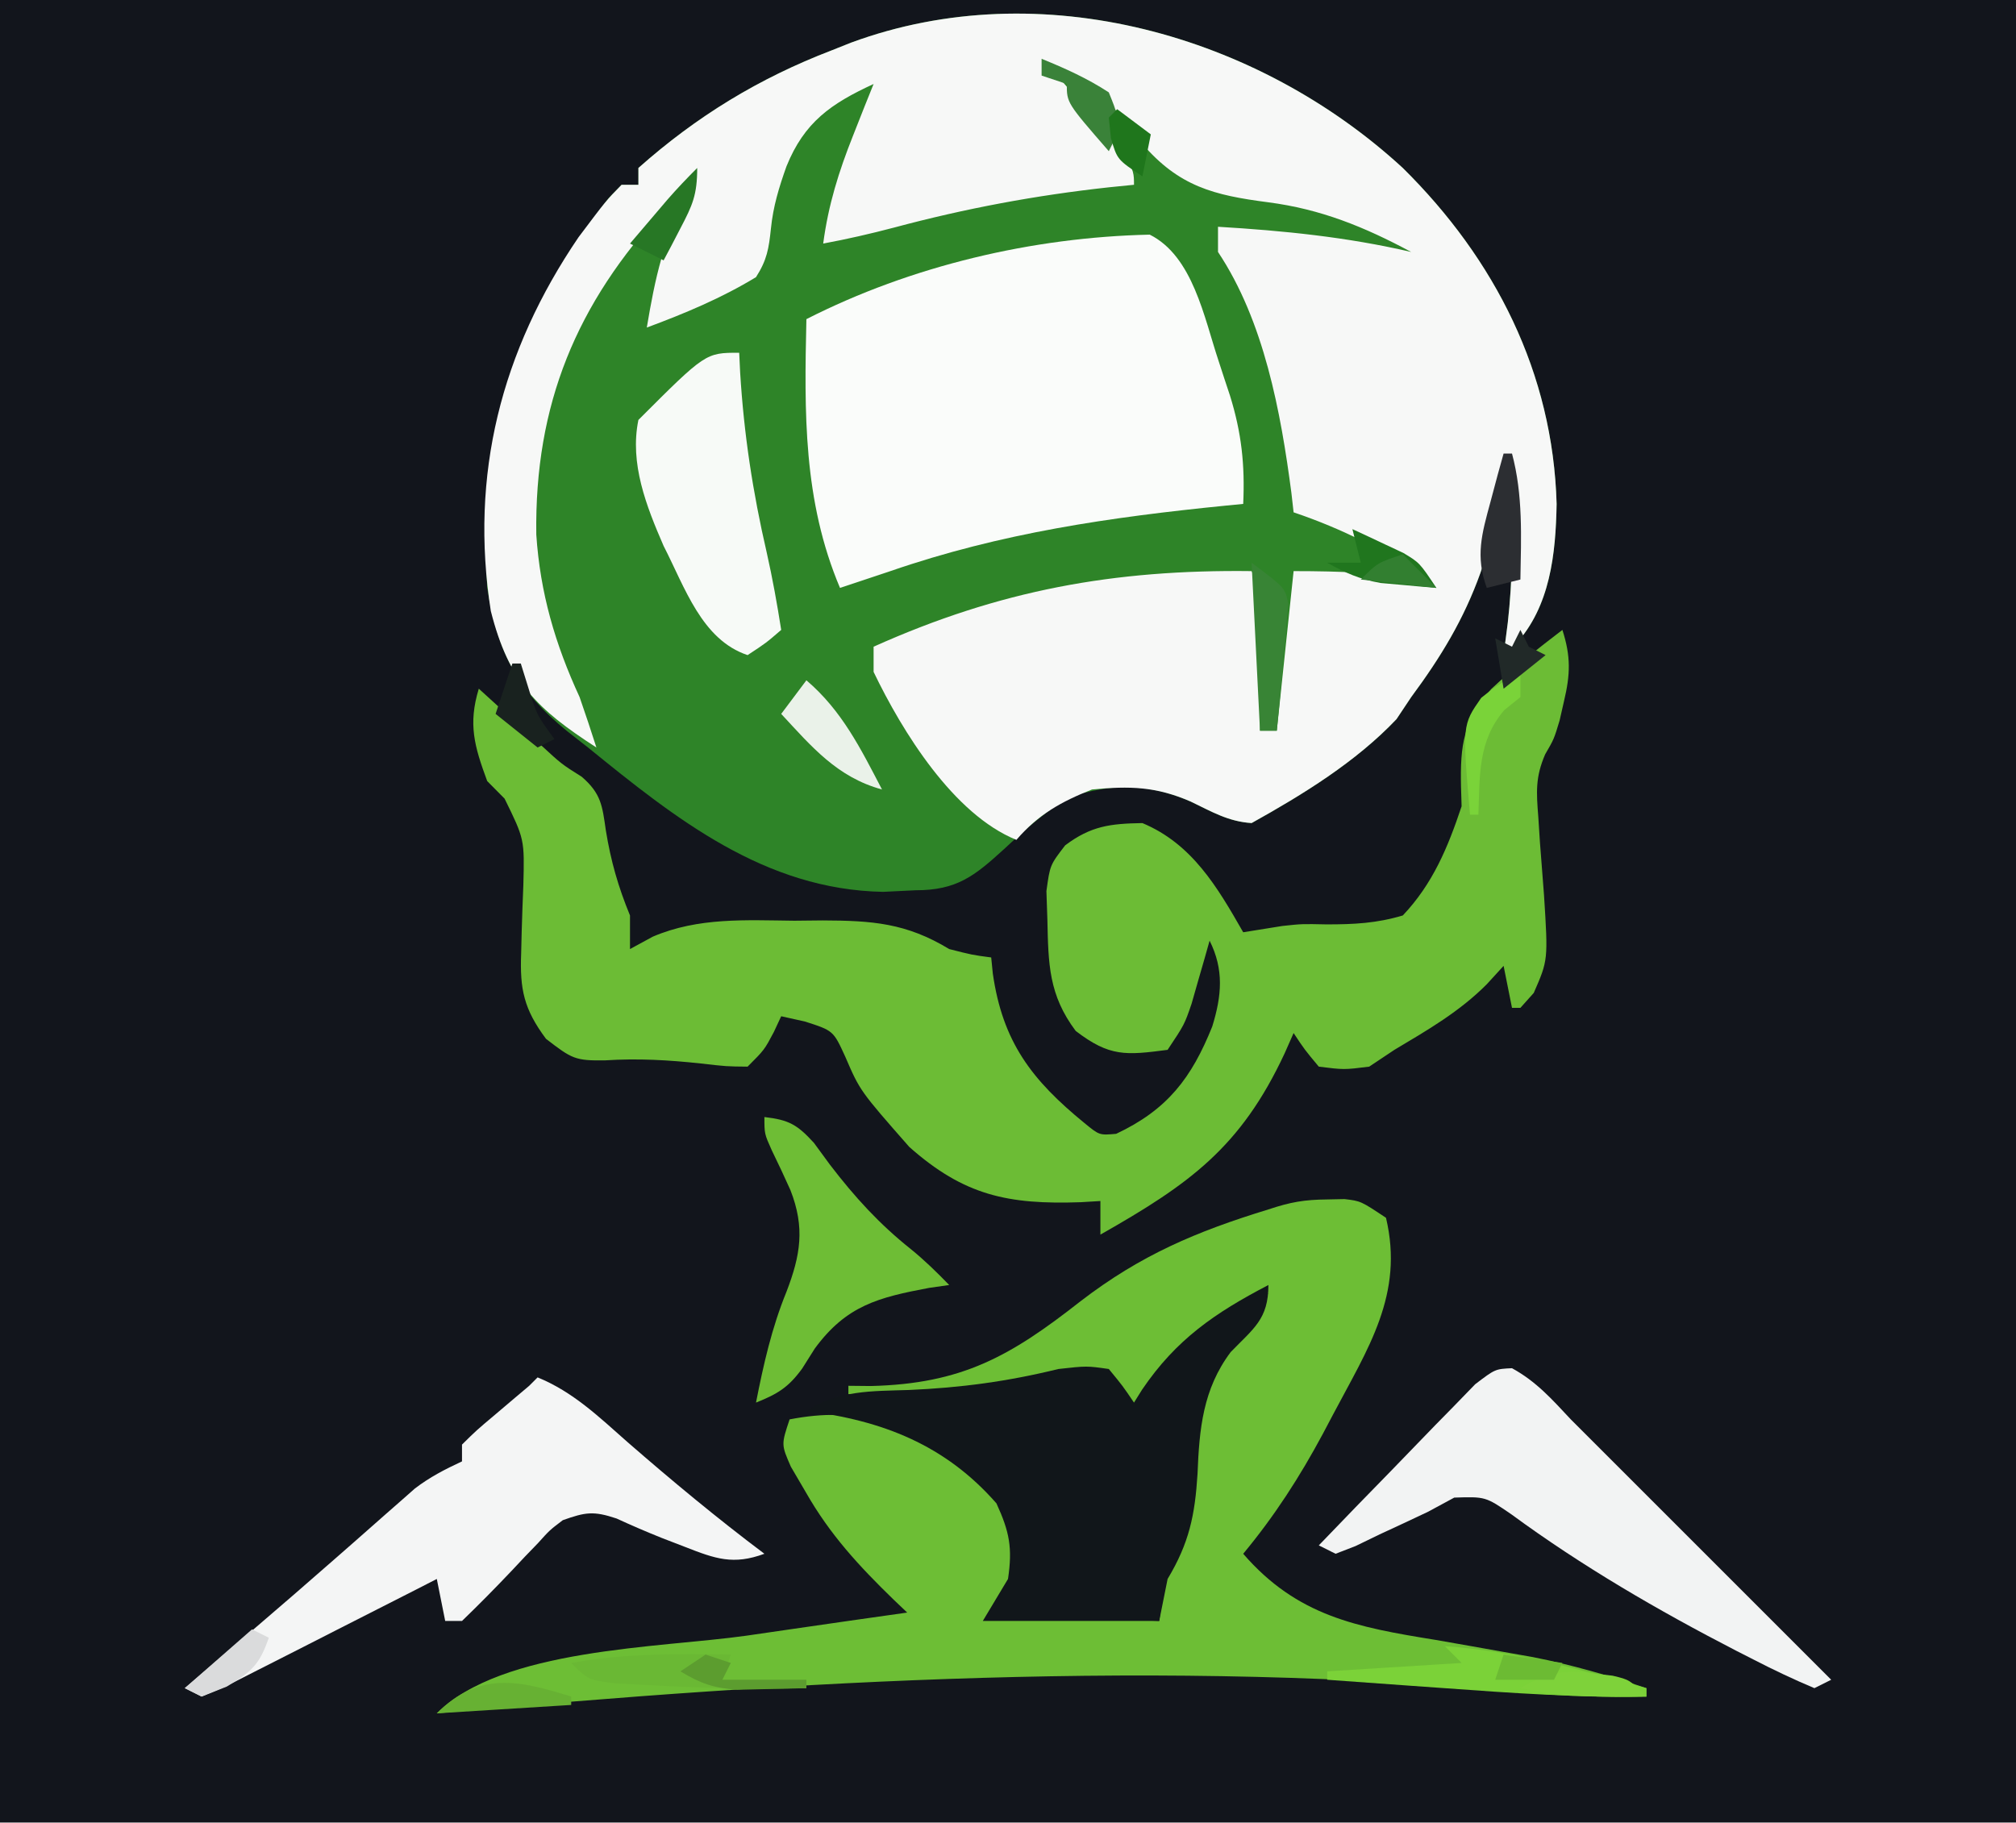
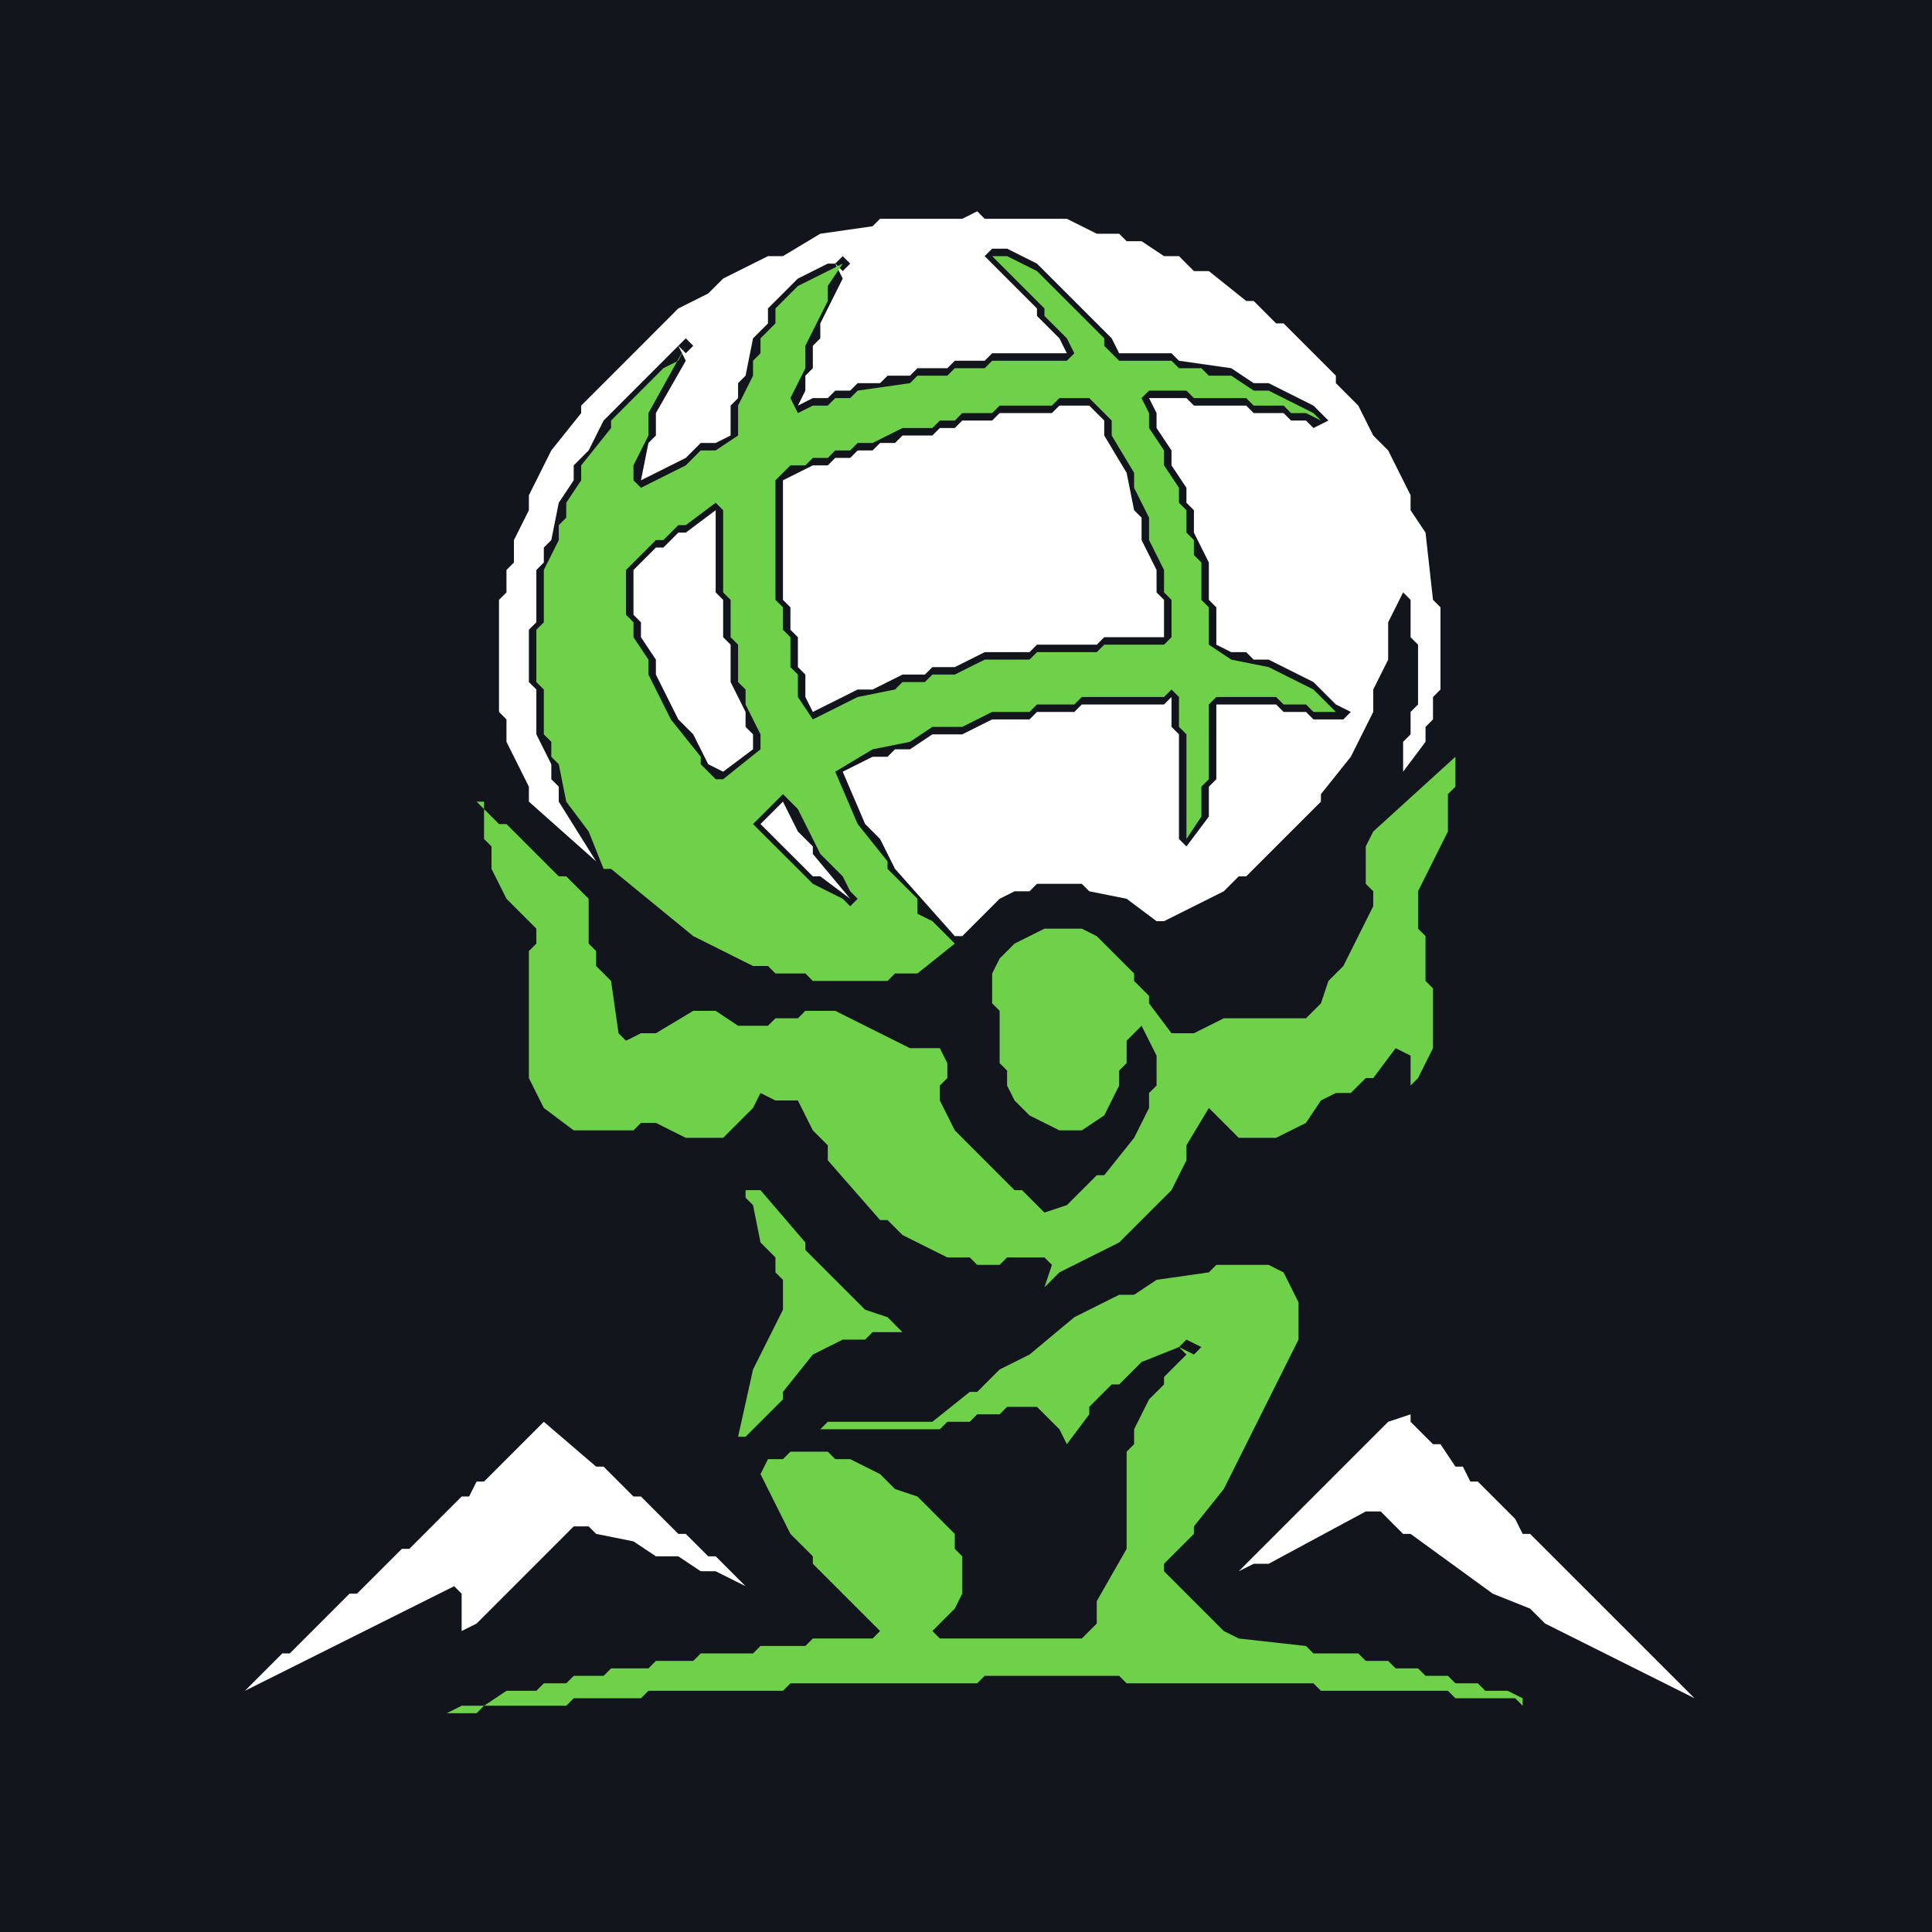
- <svg xmlns="http://www.w3.org/2000/svg" version="1.1" width="240" height="217">
-   <path d="M0 0 C79.2 0 158.4 0 240 0 C240 71.61 240 143.22 240 217 C160.8 217 81.6 217 0 217 C0 145.39 0 73.78 0 0 Z " fill="#12151C" transform="translate(0,0)" />
-   <path d="M0 0 C10.991 10.856 17.877 24.427 18.312 40 C18.206 45.934 17.562 52.214 13.395 56.746 C12.934 57.16 12.474 57.574 12 58 C12.165 56.721 12.33 55.443 12.5 54.125 C13.07 49.072 13.095 44.079 13 39 C11.411 41.99 10.307 44.974 9.25 48.188 C7.253 53.769 4.51 58.255 1 63 C0.422 63.866 -0.155 64.733 -0.75 65.625 C-5.569 70.711 -11.897 74.602 -18 78 C-20.788 77.814 -22.71 76.658 -25.25 75.438 C-30.259 73.26 -34.702 73.218 -39.938 75 C-42.785 76.86 -45.019 78.814 -47.5 81.125 C-51.003 84.318 -53.1 86 -58 86 C-59.279 86.062 -60.557 86.124 -61.875 86.188 C-75.965 85.921 -86.539 77.5 -97 69 C-97.825 68.354 -98.65 67.708 -99.5 67.043 C-105.465 62.185 -107.759 57.641 -109 50 C-110.01 32.094 -105.772 17.846 -94.516 3.547 C-94.015 3.036 -93.515 2.526 -93 2 C-92.34 2 -91.68 2 -91 2 C-91 1.34 -91 0.68 -91 0 C-84.07 -6.156 -76.65 -10.681 -68 -14 C-67.229 -14.307 -66.458 -14.614 -65.664 -14.93 C-43.095 -23.244 -17.221 -15.856 0 0 Z " fill="#2E8428" transform="translate(167,20)" />
-   <path d="M0 0 C10.991 10.856 17.877 24.427 18.312 40 C18.206 45.934 17.562 52.214 13.395 56.746 C12.934 57.16 12.474 57.574 12 58 C12.165 56.721 12.33 55.443 12.5 54.125 C13.07 49.072 13.095 44.079 13 39 C11.411 41.99 10.307 44.974 9.25 48.188 C7.253 53.769 4.51 58.255 1 63 C0.422 63.866 -0.155 64.733 -0.75 65.625 C-5.569 70.711 -11.897 74.602 -18 78 C-20.788 77.814 -22.71 76.658 -25.25 75.438 C-29.386 73.64 -32.501 73.572 -37 74 C-40.673 75.455 -43.42 76.99 -46 80 C-53.482 76.967 -59.573 67.133 -63 60 C-63 59.01 -63 58.02 -63 57 C-47.988 50.266 -34.4 47.795 -18 48 C-16.345 51.31 -16.899 54.991 -16.938 58.625 C-16.942 59.427 -16.947 60.229 -16.951 61.055 C-16.963 63.036 -16.981 65.018 -17 67 C-16.34 67 -15.68 67 -15 67 C-14.34 60.73 -13.68 54.46 -13 48 C-7.278 48 -2.537 48.209 3 49 C-2.167 45.523 -7.098 43.002 -13 41 C-13.13 39.853 -13.13 39.853 -13.262 38.684 C-14.526 29.042 -16.522 18.216 -22 10 C-22 9.01 -22 8.02 -22 7 C-14.181 7.466 -6.636 8.225 1 10 C-4.593 7.002 -9.756 4.899 -16.041 4.083 C-22.477 3.246 -26.654 2.217 -31.062 -2.938 C-31.733 -3.821 -32.403 -4.704 -33.094 -5.613 C-35.688 -8.862 -38.275 -10.257 -42 -12 C-41.613 -11.553 -41.227 -11.105 -40.828 -10.645 C-32 -0.396 -32 -0.396 -32 2 C-32.969 2.098 -33.939 2.196 -34.938 2.297 C-43.699 3.251 -52.062 4.818 -60.574 7.098 C-63.376 7.836 -66.152 8.472 -69 9 C-68.391 4.396 -67.153 0.435 -65.438 -3.875 C-64.982 -5.027 -64.527 -6.18 -64.059 -7.367 C-63.535 -8.67 -63.535 -8.67 -63 -10 C-68.068 -7.663 -71.243 -5.47 -73.375 -0.188 C-74.266 2.322 -74.956 4.564 -75.223 7.215 C-75.476 9.611 -75.691 10.951 -77 13 C-81.144 15.516 -85.463 17.313 -90 19 C-89.025 13.198 -87.987 8.16 -85 3 C-86.32 2.884 -86.32 2.884 -87.891 4.836 C-98.388 16.133 -103.37 28.173 -103.156 43.641 C-102.695 50.61 -100.908 56.698 -98 63 C-97.312 64.993 -96.637 66.99 -96 69 C-103.061 64.449 -106.431 61.189 -108.57 52.75 C-111.103 36.54 -107.339 21.794 -98.125 8.242 C-94.847 3.885 -94.847 3.885 -93 2 C-92.34 2 -91.68 2 -91 2 C-91 1.34 -91 0.68 -91 0 C-84.07 -6.156 -76.65 -10.681 -68 -14 C-67.229 -14.307 -66.458 -14.614 -65.664 -14.93 C-43.095 -23.244 -17.221 -15.856 0 0 Z " fill="#F7F8F7" transform="translate(167,20)" />
-   <path d="M0 0 C1.014 3.165 0.954 5.279 0.188 8.5 C0.016 9.253 -0.155 10.006 -0.332 10.781 C-1 13 -1 13 -2.05 14.811 C-3.226 17.52 -3.101 19.311 -2.871 22.246 C-2.806 23.248 -2.741 24.251 -2.674 25.283 C-2.517 27.382 -2.355 29.481 -2.189 31.58 C-1.698 39.31 -1.698 39.31 -3.41 43.223 C-3.935 43.809 -4.459 44.396 -5 45 C-5.33 45 -5.66 45 -6 45 C-6.33 43.35 -6.66 41.7 -7 40 C-7.99 41.083 -7.99 41.083 -9 42.188 C-12.255 45.461 -16.058 47.65 -20 50 C-20.99 50.66 -21.98 51.32 -23 52 C-26 52.375 -26 52.375 -29 52 C-30.688 49.977 -30.688 49.977 -32 48 C-32.352 48.797 -32.704 49.593 -33.066 50.414 C-38.294 61.633 -44.423 65.998 -55 72 C-55 70.68 -55 69.36 -55 68 C-55.773 68.046 -56.547 68.093 -57.344 68.141 C-66.014 68.441 -71.24 67.333 -77.75 61.562 C-83.623 54.874 -83.623 54.874 -85.375 50.812 C-86.792 47.713 -86.792 47.713 -90.188 46.625 C-91.116 46.419 -92.044 46.212 -93 46 C-93.433 46.928 -93.433 46.928 -93.875 47.875 C-95 50 -95 50 -97 52 C-99.504 51.977 -99.504 51.977 -102.562 51.625 C-106.436 51.207 -110.053 51.002 -113.938 51.25 C-117.537 51.309 -117.912 51.068 -121 48.688 C-123.636 45.146 -124.123 42.792 -123.957 38.508 C-123.936 37.638 -123.914 36.768 -123.893 35.871 C-123.839 34.048 -123.774 32.225 -123.697 30.402 C-123.556 24.927 -123.556 24.927 -125.93 20.09 C-126.954 19.055 -126.954 19.055 -128 18 C-129.534 13.836 -130.286 11.23 -129 7 C-127.987 7.922 -127.987 7.922 -126.953 8.863 C-126.061 9.672 -125.169 10.48 -124.25 11.312 C-123.368 12.113 -122.487 12.914 -121.578 13.738 C-119.138 15.983 -119.138 15.983 -116.742 17.488 C-114.442 19.485 -114.301 20.896 -113.875 23.875 C-113.281 27.524 -112.41 30.576 -111 34 C-111 35.32 -111 36.64 -111 38 C-110.104 37.513 -109.208 37.025 -108.285 36.523 C-102.856 34.204 -97.246 34.564 -91.438 34.625 C-90.327 34.613 -89.216 34.602 -88.072 34.59 C-82.201 34.611 -78.13 34.885 -73 38 C-70.264 38.699 -70.264 38.699 -68 39 C-67.905 39.944 -67.905 39.944 -67.809 40.906 C-66.642 49.061 -63.185 53.582 -56.891 58.723 C-55.121 60.175 -55.121 60.175 -53.125 60 C-47.013 57.124 -44.147 53.352 -41.684 47.219 C-40.555 43.556 -40.27 40.46 -42 37 C-42.193 37.687 -42.387 38.374 -42.586 39.082 C-42.846 39.983 -43.107 40.884 -43.375 41.812 C-43.63 42.706 -43.885 43.599 -44.148 44.52 C-45 47 -45 47 -47 50 C-51.982 50.653 -53.903 50.841 -57.938 47.75 C-61.154 43.461 -61.197 39.804 -61.312 34.5 C-61.369 32.814 -61.369 32.814 -61.426 31.094 C-61 28 -61 28 -59.195 25.652 C-56.117 23.335 -53.823 23.067 -50 23 C-44.078 25.479 -41.082 30.606 -38 36 C-36.444 35.752 -34.887 35.503 -33.332 35.25 C-31 35 -31 35 -28.074 35.062 C-24.805 35.062 -22.14 34.935 -19 34 C-15.425 30.229 -13.625 25.876 -12 21 C-12.023 20.225 -12.046 19.451 -12.07 18.652 C-12.171 13.664 -11.802 10.94 -8.488 7.055 C-5.797 4.53 -2.939 2.232 0 0 Z " fill="#6CBC35" transform="translate(186,75)" />
-   <path d="M0 0 C0.681 -0.014 1.361 -0.028 2.062 -0.043 C4 0.188 4 0.188 7 2.188 C9.162 11.299 4.869 17.707 0.688 25.625 C0.294 26.371 -0.1 27.118 -0.506 27.886 C-3.269 33.035 -6.26 37.68 -10 42.188 C-3.578 49.604 3.51 50.927 12.875 52.438 C15.499 52.891 18.12 53.36 20.742 53.828 C21.979 54.047 23.217 54.265 24.491 54.49 C29.105 55.407 33.547 56.683 38 58.188 C38 58.517 38 58.847 38 59.188 C33.239 59.266 28.605 59.198 23.867 58.719 C-19.114 54.669 -63.104 57.264 -106 61.188 C-98.245 53.432 -79.575 53.411 -69.125 51.938 C-67.262 51.668 -65.398 51.397 -63.535 51.125 C-59.025 50.469 -54.513 49.825 -50 49.188 C-50.53 48.683 -51.061 48.179 -51.607 47.659 C-55.755 43.631 -59.201 39.901 -62.062 34.875 C-62.652 33.868 -63.241 32.861 -63.848 31.824 C-65 29.188 -65 29.188 -64 26.188 C-55.719 24.589 -51.216 26.707 -44.25 31.062 C-40.876 33.396 -38.481 35.239 -37 39.188 C-36.39 44.166 -36.835 44.967 -40 49.188 C-33.4 49.517 -26.8 49.847 -20 50.188 C-19.67 47.877 -19.34 45.568 -19 43.188 C-18.488 42.174 -18.488 42.174 -17.965 41.141 C-16.615 38.408 -16.681 35.968 -16.562 32.938 C-15.927 23.475 -13.581 18.003 -7 11.188 C-13.786 15.097 -18.97 18.379 -23 25.188 C-23.383 24.524 -23.766 23.86 -24.16 23.176 C-25.841 20.91 -25.841 20.91 -28.559 20.98 C-29.509 21.111 -30.459 21.241 -31.438 21.375 C-32.385 21.492 -33.332 21.61 -34.309 21.73 C-36.889 22.124 -36.889 22.124 -38.925 22.71 C-42.327 23.493 -45.779 23.29 -49.25 23.25 C-49.995 23.245 -50.74 23.241 -51.508 23.236 C-53.339 23.225 -55.169 23.207 -57 23.188 C-57 22.858 -57 22.527 -57 22.188 C-55.675 22.201 -55.675 22.201 -54.324 22.215 C-43.471 21.947 -37.728 18.683 -29.367 12.121 C-22.194 6.611 -15.58 3.818 -7 1.188 C-4.356 0.306 -2.719 0.026 0 0 Z " fill="#6DBE35" transform="translate(158,142.8125)" />
-   <path d="M0 0 C5.13 2.565 6.472 9.869 8.184 15.004 C8.526 16.054 8.526 16.054 8.875 17.125 C9.21 18.133 9.21 18.133 9.551 19.162 C10.922 23.573 11.343 27.395 11.125 32.062 C10.457 32.127 9.788 32.192 9.1 32.259 C-4.732 33.641 -17.72 35.518 -30.875 40.062 C-32.875 40.729 -34.875 41.396 -36.875 42.062 C-41.269 31.669 -41.125 21.137 -40.875 10.062 C-28.415 3.715 -13.938 0.303 0 0 Z " fill="#FAFCFA" transform="translate(136.875,27.9375)" />
-   <path d="M0 0 C0 4.078 -1.763 5.161 -4.492 7.988 C-7.799 12.4 -8.227 17.134 -8.438 22.5 C-8.745 27.417 -9.433 30.722 -12 35 C-12.33 36.65 -12.66 38.3 -13 40 C-19.93 40 -26.86 40 -34 40 C-33.01 38.35 -32.02 36.7 -31 35 C-30.45 31.309 -30.818 29.398 -32.375 26 C-38.466 19.038 -45.972 16.114 -55 15 C-51.187 12.518 -47.209 12.637 -42.812 12.5 C-36.626 12.234 -31.027 11.482 -25 10 C-21.625 9.625 -21.625 9.625 -19 10 C-17.336 12.023 -17.336 12.023 -16 14 C-15.524 13.238 -15.524 13.238 -15.039 12.461 C-10.98 6.473 -6.366 3.322 0 0 Z " fill="#11161A" transform="translate(151,153)" />
-   <path d="M0 0 C4.225 1.721 7.311 4.71 10.688 7.688 C15.994 12.307 21.372 16.772 27 21 C23.301 22.366 21.165 21.602 17.562 20.188 C16.636 19.83 15.709 19.473 14.754 19.105 C12.951 18.382 11.166 17.615 9.402 16.801 C6.639 15.88 5.699 16.044 3 17 C1.429 18.194 1.429 18.194 0.055 19.723 C-0.465 20.261 -0.984 20.799 -1.52 21.354 C-2.049 21.917 -2.579 22.481 -3.125 23.062 C-5.047 25.093 -6.988 27.056 -9 29 C-9.66 29 -10.32 29 -11 29 C-11.495 26.525 -11.495 26.525 -12 24 C-12.838 24.429 -13.675 24.859 -14.539 25.301 C-17.64 26.886 -20.745 28.464 -23.853 30.036 C-25.199 30.719 -26.543 31.405 -27.886 32.094 C-29.814 33.082 -31.746 34.059 -33.68 35.035 C-34.842 35.627 -36.005 36.219 -37.203 36.828 C-38.126 37.215 -39.049 37.602 -40 38 C-40.66 37.67 -41.32 37.34 -42 37 C-40.745 35.927 -40.745 35.927 -39.465 34.832 C-38.289 33.826 -37.113 32.819 -35.938 31.812 C-35.005 31.015 -35.005 31.015 -34.053 30.202 C-30.641 27.281 -27.245 24.344 -23.871 21.379 C-23.203 20.793 -22.534 20.208 -21.846 19.604 C-20.553 18.47 -19.263 17.332 -17.976 16.191 C-17.087 15.412 -17.087 15.412 -16.18 14.617 C-15.661 14.159 -15.143 13.702 -14.609 13.23 C-12.835 11.874 -11.021 10.939 -9 10 C-9 9.34 -9 8.68 -9 8 C-7.285 6.309 -7.285 6.309 -5.062 4.438 C-4.332 3.817 -3.601 3.197 -2.848 2.559 C-2.238 2.044 -1.628 1.53 -1 1 C-0.67 0.67 -0.34 0.34 0 0 Z " fill="#F4F5F5" transform="translate(64,164)" />
-   <path d="M0 0 C2.89 1.579 4.75 3.687 7.001 6.094 C8.135 7.235 9.273 8.373 10.414 9.507 C19.61 18.702 28.805 27.898 38.001 37.094 C37.011 37.589 37.011 37.589 36.001 38.094 C33.528 37.051 31.194 35.947 28.813 34.719 C28.103 34.357 27.393 33.996 26.661 33.623 C17.386 28.836 8.356 23.586 -0.062 17.406 C-3.153 15.287 -3.153 15.287 -6.874 15.406 C-8.421 16.241 -8.421 16.241 -9.999 17.094 C-11.909 18.002 -13.827 18.897 -15.749 19.781 C-16.693 20.239 -17.636 20.696 -18.608 21.168 C-19.397 21.473 -20.186 21.779 -20.999 22.094 C-21.659 21.764 -22.319 21.434 -22.999 21.094 C-20.098 18.069 -17.18 15.06 -14.247 12.066 C-13.251 11.045 -12.26 10.02 -11.273 8.99 C-9.855 7.511 -8.421 6.049 -6.983 4.59 C-5.695 3.262 -5.695 3.262 -4.381 1.908 C-1.999 0.094 -1.999 0.094 0 0 Z " fill="#F2F3F3" transform="translate(179.999,162.9065)" />
-   <path d="M0 0 C0.037 0.776 0.075 1.552 0.113 2.352 C0.56 9.696 1.62 16.641 3.281 23.809 C3.969 26.862 4.515 29.909 5 33 C3.188 34.562 3.188 34.562 1 36 C-4.468 34.177 -6.471 27.914 -9 23 C-11.059 18.251 -13.061 13.188 -12 8 C-4 0 -4 0 0 0 Z " fill="#F7FAF7" transform="translate(88,42)" />
-   <path d="M0 0 C2.903 0.341 3.889 0.878 5.895 3.074 C6.527 3.937 7.16 4.799 7.812 5.688 C10.756 9.532 13.674 12.736 17.457 15.746 C19.085 17.069 20.54 18.496 22 20 C21.215 20.112 20.43 20.224 19.621 20.34 C13.542 21.481 9.756 22.45 6 27.562 C5.505 28.348 5.01 29.133 4.5 29.941 C2.856 32.198 1.563 32.978 -1 34 C-0.105 29.454 0.87 25.112 2.625 20.812 C4.296 16.46 4.855 13.181 3.098 8.699 C2.383 7.105 1.643 5.522 0.875 3.953 C0 2 0 2 0 0 Z " fill="#6EBD35" transform="translate(91,133)" />
-   <path d="M0 0 C8.316 0.584 16.015 2.738 24 5 C24 5.33 24 5.66 24 6 C15.941 6.142 7.973 5.586 -0.062 5 C-1.419 4.903 -2.775 4.807 -4.131 4.711 C-7.421 4.477 -10.71 4.24 -14 4 C-14 3.67 -14 3.34 -14 3 C-6.08 2.505 -6.08 2.505 2 2 C1.34 1.34 0.68 0.68 0 0 Z " fill="#7BD238" transform="translate(172,196)" />
-   <path d="M0 0 C-0.33 0.99 -0.66 1.98 -1 3 C2.3 3 5.6 3 9 3 C9 3.33 9 3.66 9 4 C2.633 4.119 -3.706 3.987 -10.062 3.625 C-11.967 3.521 -11.967 3.521 -13.91 3.414 C-17 3 -17 3 -19 1 C-12.658 -0.153 -6.433 -0.095 0 0 Z " fill="#6AB834" transform="translate(87,197)" />
-   <path d="M0 0 C4.234 3.607 6.469 8.146 9 13 C3.673 11.547 0.636 7.919 -3 4 C-2.01 2.68 -1.02 1.36 0 0 Z " fill="#EAF2E9" transform="translate(96,81)" />
-   <path d="M0 0 C0.33 0 0.66 0 1 0 C2.323 4.961 2.089 9.911 2 15 C0.68 15.33 -0.64 15.66 -2 16 C-3.381 12.233 -2.596 9.552 -1.562 5.75 C-1.275 4.672 -0.988 3.595 -0.691 2.484 C-0.463 1.665 -0.235 0.845 0 0 Z " fill="#2C2E32" transform="translate(179,54)" />
-   <path d="M0 0 C4 3 4 3 4.362 4.901 C4.299 5.598 4.237 6.294 4.172 7.012 C4.114 7.769 4.056 8.526 3.996 9.307 C3.915 10.092 3.834 10.878 3.75 11.688 C3.684 12.485 3.619 13.282 3.551 14.104 C3.386 16.071 3.195 18.036 3 20 C2.34 20 1.68 20 1 20 C0.67 13.4 0.34 6.8 0 0 Z " fill="#388435" transform="translate(149,67)" />
-   <path d="M0 0 C1.296 0.594 2.587 1.201 3.875 1.812 C4.594 2.149 5.314 2.485 6.055 2.832 C8 4 8 4 10 7 C8.582 6.885 7.166 6.757 5.75 6.625 C4.961 6.555 4.172 6.486 3.359 6.414 C0.914 5.985 -0.848 5.214 -3 4 C-1.68 4 -0.36 4 1 4 C0.67 2.68 0.34 1.36 0 0 Z " fill="#20761E" transform="translate(161,63)" />
-   <path d="M0 0 C2.801 1.142 5.467 2.338 8 4 C9.062 6.625 9.062 6.625 9 9 C8.67 9.66 8.34 10.32 8 11 C3 5.25 3 5.25 3 3 C2.01 2.67 1.02 2.34 0 2 C0 1.34 0 0.68 0 0 Z " fill="#3A8239" transform="translate(124,7)" />
-   <path d="M0 0 C0 3.196 -0.547 4.417 -2 7.188 C-2.371 7.903 -2.743 8.618 -3.125 9.355 C-3.414 9.898 -3.703 10.441 -4 11 C-5.32 10.34 -6.64 9.68 -8 9 C-7.043 7.874 -6.084 6.749 -5.125 5.625 C-4.591 4.999 -4.058 4.372 -3.508 3.727 C-2.386 2.442 -1.206 1.206 0 0 Z " fill="#277725" transform="translate(83,20)" />
-   <path d="M0 0 C1.164 0.131 1.164 0.131 2.352 0.266 C4.375 0.75 4.375 0.75 6.375 2.75 C1.249 2.853 -3.575 2.786 -8.625 1.75 C-5.519 -0.094 -3.572 -0.454 0 0 Z " fill="#7ED23A" transform="translate(189.625,199.25)" />
-   <path d="M0 0 C0 0.99 0 1.98 0 3 C-0.959 3.773 -0.959 3.773 -1.938 4.562 C-5.074 8.269 -4.82 12.279 -5 17 C-5.33 17 -5.66 17 -6 17 C-6.92 6.316 -6.92 6.316 -4.664 3.09 C-3 1.75 -3 1.75 0 0 Z " fill="#7AD339" transform="translate(181,80)" />
-   <path d="M0 0 C0 0.33 0 0.66 0 1 C-7.92 1.495 -7.92 1.495 -16 2 C-10.945 -3.055 -6.202 -1.925 0 0 Z " fill="#67B133" transform="translate(68,202)" />
-   <path d="M0 0 C0.33 0 0.66 0 1 0 C1.433 1.392 1.433 1.392 1.875 2.812 C2.888 6.098 2.888 6.098 5 9 C4.01 9.495 4.01 9.495 3 10 C1.35 8.68 -0.3 7.36 -2 6 C-1.34 4.02 -0.68 2.04 0 0 Z " fill="#19221F" transform="translate(61,79)" />
-   <path d="M0 0 C0.66 0.33 1.32 0.66 2 1 C0.893 4.21 -0.016 5.01 -3 6.812 C-3.99 7.204 -4.98 7.596 -6 8 C-6.66 7.67 -7.32 7.34 -8 7 C-5.36 4.69 -2.72 2.38 0 0 Z " fill="#DADBDC" transform="translate(30,194)" />
-   <path d="M0 0 C0.99 0.33 1.98 0.66 3 1 C2.67 1.66 2.34 2.32 2 3 C5.3 3 8.6 3 12 3 C12 3.33 12 3.66 12 4 C10.25 4.054 8.5 4.093 6.75 4.125 C5.775 4.148 4.801 4.171 3.797 4.195 C0.98 3.999 -0.609 3.446 -3 2 C-2.01 1.34 -1.02 0.68 0 0 Z " fill="#5C9D2F" transform="translate(84,197)" />
-   <path d="M0 0 C1.32 0.99 2.64 1.98 4 3 C3.67 4.65 3.34 6.3 3 8 C0 6 0 6 -0.75 3.438 C-0.833 2.633 -0.915 1.829 -1 1 C-0.67 0.67 -0.34 0.34 0 0 Z " fill="#1F761C" transform="translate(133,13)" />
-   <path d="M0 0 C0.33 0.66 0.66 1.32 1 2 C1.66 2.33 2.32 2.66 3 3 C1.35 4.32 -0.3 5.64 -2 7 C-2.33 5.02 -2.66 3.04 -3 1 C-2.01 1.495 -2.01 1.495 -1 2 C-0.67 1.34 -0.34 0.68 0 0 Z " fill="#212928" transform="translate(181,75)" />
-   <path d="M0 0 C1.32 1.32 2.64 2.64 4 4 C1.03 3.67 -1.94 3.34 -5 3 C-3 1 -3 1 0 0 Z " fill="#327F30" transform="translate(167,66)" />
-   <path d="M0 0 C2.31 0.33 4.62 0.66 7 1 C6.67 1.66 6.34 2.32 6 3 C3.69 3 1.38 3 -1 3 C-0.67 2.01 -0.34 1.02 0 0 Z " fill="#6CBB33" transform="translate(179,197)" />
+ <svg xmlns="http://www.w3.org/2000/svg" width="512" height="512" viewBox="0 0 512 512" role="img" aria-label="Atlas app icon">
+   <rect width="512" height="512" fill="#12161c" />
+   <path d="M197.58,420.36 L189.66,412.44 L187.68,412.44 L181.74,406.50 L179.76,406.50 L169.86,396.59 L167.88,396.59 L159.96,388.67 L157.98,388.67 L144.12,376.79 L128.28,392.63 L126.30,392.63 L124.32,396.59 L122.34,396.59 L108.48,410.46 L106.50,410.46 L94.61,422.34 L92.63,422.34 L76.79,438.18 L74.81,438.18 L64.91,448.08 L60.95,450.06 L120.36,420.36 L122.34,422.34 L122.34,432.24 L126.30,430.26 L152.04,404.51 L156.00,404.51 L157.98,406.50 L167.88,408.48 L173.82,412.44 L179.76,412.44 L185.70,416.40 L189.66,416.40 Z M328.28,416.40 L332.24,414.42 L336.20,414.42 L361.94,400.55 L365.90,400.55 L371.84,406.50 L373.82,406.50 L395.60,422.34 L405.50,426.30 L409.47,430.26 L449.07,450.06 L405.50,406.50 L403.52,406.50 L401.54,402.53 L391.64,392.63 L389.66,392.63 L387.68,388.67 L385.70,388.67 L381.74,382.73 L379.76,382.73 L373.82,376.79 L373.82,374.81 L367.88,376.79 Z M207.49,212.44 L201.54,218.38 L215.41,232.24 L217.39,232.24 L225.31,238.18 L215.41,226.30 L215.41,224.32 L211.45,220.36 Z M189.66,135.21 L181.74,141.15 L179.76,141.15 L175.80,145.11 L173.82,145.11 L167.88,151.05 L167.88,162.93 L169.86,164.91 L169.86,168.87 L173.82,174.81 L173.82,178.77 L179.76,190.65 L183.72,194.61 L187.68,202.53 L191.64,204.51 L199.56,198.57 L199.56,194.61 L197.58,192.63 L197.58,188.67 L193.62,180.75 L193.62,170.85 L191.64,168.87 L191.64,158.97 L189.66,156.99 Z M288.67,107.49 L280.75,107.49 L278.77,109.47 L264.91,109.47 L262.93,111.45 L255.01,111.45 L253.03,113.43 L249.07,113.43 L247.09,115.41 L239.17,115.41 L237.19,117.39 L233.23,117.39 L231.25,119.37 L227.29,119.37 L225.31,121.35 L221.35,121.35 L219.37,123.33 L215.41,123.33 L207.49,127.29 L207.49,158.97 L209.47,160.95 L209.47,166.89 L211.45,168.87 L211.45,176.79 L213.43,178.77 L213.43,184.71 L215.41,188.67 L227.29,182.73 L231.25,182.73 L239.17,178.77 L245.11,178.77 L247.09,176.79 L253.03,176.79 L260.95,172.83 L272.83,172.83 L274.81,170.85 L290.65,170.85 L292.63,168.87 L308.48,168.87 L308.48,158.97 L306.50,156.99 L306.50,151.05 L302.53,143.13 L302.53,137.19 L300.55,135.21 L298.57,125.31 L292.63,115.41 L292.63,111.45 Z M373.82,131.25 L367.88,119.37 L363.92,115.41 L359.96,107.49 L354.02,101.54 L354.02,99.56 L340.16,85.70 L338.18,85.70 L332.24,79.76 L330.26,79.76 L320.36,71.84 L316.40,71.84 L312.44,67.88 L308.48,67.88 L302.53,63.92 L298.57,63.92 L296.59,61.94 L290.65,61.94 L282.73,57.98 L260.95,57.98 L258.97,56.00 L255.01,57.98 L233.23,57.98 L231.25,59.96 L217.39,61.94 L207.49,67.88 L203.52,67.88 L191.64,73.82 L187.68,77.78 L179.76,81.74 L154.02,107.49 L154.02,109.47 L146.10,119.37 L140.16,131.25 L140.16,135.21 L136.20,143.13 L136.20,149.07 L134.22,151.05 L134.22,156.99 L132.24,158.97 L132.24,188.67 L134.22,190.65 L134.22,196.59 L140.16,208.48 L140.16,212.44 L157.98,228.28 L148.08,212.44 L148.08,208.48 L146.10,206.50 L146.10,202.53 L142.14,194.61 L142.14,182.73 L140.16,180.75 L140.16,166.89 L142.14,164.91 L142.14,151.05 L144.12,149.07 L144.12,145.11 L146.10,143.13 L148.08,133.23 L152.04,127.29 L152.04,123.33 L156.00,119.37 L159.96,111.45 L179.76,91.64 L181.74,95.60 L173.82,109.47 L173.82,115.41 L171.84,117.39 L169.86,127.29 L181.74,121.35 L185.70,117.39 L189.66,117.39 L193.62,115.41 L193.62,107.49 L195.60,105.50 L195.60,101.54 L197.58,99.56 L199.56,89.66 L203.52,85.70 L203.52,81.74 L211.45,73.82 L219.37,69.86 L221.35,69.86 L223.33,73.82 L217.39,85.70 L217.39,89.66 L215.41,91.64 L215.41,97.58 L213.43,99.56 L213.43,103.52 L211.45,107.49 L215.41,105.50 L219.37,105.50 L221.35,103.52 L225.31,103.52 L227.29,101.54 L233.23,101.54 L235.21,99.56 L241.15,99.56 L243.13,97.58 L251.05,97.58 L253.03,95.60 L260.95,95.60 L262.93,93.62 L282.73,93.62 L280.75,89.66 L274.81,83.72 L274.81,81.74 L260.95,67.88 L262.93,65.90 L266.89,65.90 L274.81,69.86 L294.61,89.66 L296.59,93.62 L310.46,93.62 L312.44,95.60 L326.30,97.58 L332.24,101.54 L336.20,101.54 L348.08,107.49 L352.04,111.45 L348.08,113.43 L346.10,111.45 L342.14,111.45 L340.16,109.47 L332.24,109.47 L330.26,107.49 L316.40,107.49 L314.42,105.50 L304.51,105.50 L306.50,109.47 L306.50,113.43 L310.46,119.37 L310.46,123.33 L314.42,129.27 L314.42,133.23 L316.40,135.21 L316.40,141.15 L320.36,149.07 L320.36,158.97 L322.34,160.95 L322.34,170.85 L326.30,172.83 L330.26,172.83 L332.24,174.81 L336.20,174.81 L348.08,180.75 L354.02,186.69 L357.98,188.67 L356.00,190.65 L348.08,190.65 L346.10,188.67 L340.16,188.67 L338.18,186.69 L322.34,186.69 L322.34,206.50 L320.36,208.48 L320.36,216.40 L314.42,224.32 L312.44,222.34 L312.44,194.61 L310.46,192.63 L310.46,184.71 L308.48,186.69 L286.69,186.69 L284.71,188.67 L274.81,188.67 L272.83,190.65 L262.93,190.65 L255.01,194.61 L247.09,194.61 L241.15,198.57 L237.19,198.57 L235.21,200.55 L231.25,200.55 L223.33,204.51 L229.27,218.38 L233.23,222.34 L237.19,230.26 L253.03,248.08 L255.01,248.08 L264.91,238.18 L268.87,236.20 L272.83,236.20 L274.81,234.22 L286.69,234.22 L288.67,236.20 L298.57,238.18 L306.50,244.12 L308.48,244.12 L324.32,236.20 L328.28,232.24 L330.26,232.24 L350.06,212.44 L350.06,210.46 L357.98,200.55 L363.92,188.67 L363.92,182.73 L367.88,174.81 L367.88,164.91 L371.84,156.99 L373.82,158.97 L373.82,168.87 L375.80,170.85 L375.80,186.69 L373.82,188.67 L373.82,194.61 L371.84,196.59 L371.84,204.51 L377.78,196.59 L377.78,192.63 L379.76,190.65 L379.76,184.71 L381.74,182.73 L381.74,160.95 L379.76,158.97 L377.78,141.15 L373.82,135.21 Z M179.76,91.64 L181.74,89.66 L183.72,91.64 L181.74,93.62 Z M221.35,69.86 L223.33,67.88 L225.31,69.86 L223.33,71.84 Z" fill="#ffffff" fill-rule="evenodd" />
+   <path d="M403.52,450.06 L399.56,448.08 L393.62,448.08 L391.64,446.10 L385.70,446.10 L383.72,444.12 L377.78,444.12 L375.80,442.14 L369.86,442.14 L367.88,440.16 L361.94,440.16 L359.96,438.18 L348.08,438.18 L346.10,436.20 L328.28,434.22 L324.32,432.24 L308.48,416.40 L308.48,414.42 L316.40,406.50 L316.40,404.51 L324.32,394.61 L344.12,355.01 L344.12,345.11 L340.16,337.19 L336.20,335.21 L322.34,335.21 L320.36,337.19 L306.50,339.17 L300.55,343.13 L296.59,343.13 L284.71,349.07 L272.83,358.97 L264.91,362.93 L258.97,368.87 L256.99,368.87 L247.09,376.79 L219.37,376.79 L217.39,378.77 L249.07,378.77 L251.05,376.79 L256.99,376.79 L258.97,374.81 L264.91,374.81 L266.89,372.83 L274.81,372.83 L280.75,378.77 L282.73,382.73 L288.67,374.81 L288.67,372.83 L294.61,366.89 L296.59,366.89 L302.53,360.95 L312.44,356.99 L314.42,358.97 L308.48,364.91 L308.48,366.89 L304.51,370.85 L300.55,378.77 L300.55,382.73 L298.57,384.71 L298.57,410.46 L290.65,424.32 L290.65,430.26 L286.69,434.22 L249.07,434.22 L247.09,432.24 L253.03,426.30 L255.01,422.34 L255.01,412.44 L253.03,410.46 L253.03,406.50 L243.13,396.59 L237.19,394.61 L233.23,390.65 L225.31,386.69 L221.35,386.69 L219.37,384.71 L209.47,384.71 L207.49,386.69 L203.52,386.69 L201.54,390.65 L209.47,406.50 L215.41,412.44 L215.41,414.42 L233.23,432.24 L231.25,434.22 L215.41,434.22 L213.43,436.20 L201.54,436.20 L199.56,438.18 L185.70,438.18 L183.72,440.16 L173.82,440.16 L171.84,442.14 L161.94,442.14 L159.96,444.12 L152.04,444.12 L150.06,446.10 L144.12,446.10 L142.14,448.08 L134.22,448.08 L128.28,452.04 L122.34,452.04 L118.38,454.02 L126.30,454.02 L128.28,452.04 L150.06,452.04 L152.04,450.06 L169.86,450.06 L171.84,448.08 L207.49,448.08 L209.47,446.10 L258.97,446.10 L260.95,444.12 L296.59,444.12 L298.57,446.10 L348.08,446.10 L350.06,448.08 L383.72,448.08 L385.70,450.06 L401.54,450.06 L403.52,452.04 Z M312.44,356.99 L314.42,355.01 L318.38,356.99 L316.40,358.97 Z M201.54,315.41 L197.58,315.41 L197.58,317.39 L199.56,319.37 L201.54,329.27 L205.50,333.23 L205.50,337.19 L207.49,339.17 L207.49,347.09 L199.56,362.93 L195.60,380.75 L197.58,380.75 L207.49,370.85 L207.49,368.87 L215.41,358.97 L223.33,355.01 L229.27,355.01 L231.25,353.03 L239.17,353.03 L235.21,349.07 L229.27,347.09 L213.43,331.25 L213.43,329.27 Z M385.70,200.55 L363.92,220.36 L361.94,224.32 L361.94,234.22 L363.92,236.20 L363.92,240.16 L356.00,256.00 L352.04,259.96 L350.06,265.90 L346.10,269.86 L324.32,269.86 L316.40,273.82 L310.46,273.82 L304.51,265.90 L304.51,263.92 L300.55,259.96 L300.55,257.98 L290.65,248.08 L286.69,246.10 L276.79,246.10 L268.87,250.06 L264.91,254.02 L262.93,257.98 L262.93,265.90 L264.91,267.88 L264.91,281.74 L266.89,283.72 L266.89,287.68 L268.87,291.64 L272.83,295.60 L280.75,299.56 L286.69,299.56 L292.63,295.60 L296.59,287.68 L296.59,283.72 L298.57,281.74 L298.57,275.80 L302.53,271.84 L306.50,279.76 L306.50,287.68 L304.51,289.66 L304.51,293.62 L300.55,301.54 L292.63,311.45 L290.65,311.45 L282.73,319.37 L276.79,321.35 L270.85,315.41 L268.87,315.41 L253.03,299.56 L249.07,291.64 L249.07,287.68 L251.05,285.70 L251.05,281.74 L249.07,277.78 L241.15,277.78 L221.35,267.88 L213.43,267.88 L211.45,269.86 L205.50,269.86 L203.52,271.84 L195.60,271.84 L189.66,267.88 L183.72,267.88 L173.82,273.82 L169.86,273.82 L165.90,275.80 L163.92,273.82 L161.94,259.96 L157.98,256.00 L157.98,252.04 L156.00,250.06 L156.00,238.18 L150.06,232.24 L148.08,232.24 L134.22,218.38 L132.24,218.38 L128.28,214.42 L128.28,212.44 L126.30,212.44 L128.28,214.42 L128.28,222.34 L130.26,224.32 L130.26,230.26 L134.22,238.18 L142.14,246.10 L142.14,250.06 L140.16,252.04 L140.16,285.70 L144.12,293.62 L152.04,299.56 L167.88,299.56 L169.86,297.58 L173.82,297.58 L181.74,301.54 L191.64,301.54 L199.56,293.62 L201.54,289.66 L205.50,291.64 L211.45,291.64 L215.41,299.56 L219.37,303.52 L219.37,307.49 L233.23,323.33 L235.21,323.33 L239.17,327.29 L251.05,333.23 L256.99,333.23 L258.97,335.21 L264.91,335.21 L266.89,333.23 L276.79,333.23 L278.77,335.21 L276.79,341.15 L280.75,337.19 L296.59,329.27 L310.46,315.41 L314.42,307.49 L314.42,303.52 L320.36,293.62 L328.28,301.54 L338.18,301.54 L346.10,297.58 L350.06,291.64 L354.02,289.66 L357.98,289.66 L361.94,285.70 L363.92,285.70 L369.86,277.78 L373.82,279.76 L373.82,287.68 L375.80,285.70 L379.76,277.78 L379.76,261.94 L377.78,259.96 L377.78,248.08 L375.80,246.10 L375.80,236.20 L383.72,220.36 L383.72,210.46 L385.70,208.48 Z M348.08,109.47 L336.20,103.52 L332.24,103.52 L326.30,99.56 L320.36,99.56 L318.38,97.58 L312.44,97.58 L310.46,95.60 L296.59,95.60 L292.63,91.64 L292.63,89.66 L274.81,71.84 L266.89,67.88 L262.93,67.88 L276.79,81.74 L276.79,83.72 L282.73,89.66 L284.71,93.62 L282.73,95.60 L262.93,95.60 L260.95,97.58 L253.03,97.58 L251.05,99.56 L243.13,99.56 L241.15,101.54 L227.29,103.52 L225.31,105.50 L221.35,105.50 L219.37,107.49 L215.41,107.49 L211.45,109.47 L209.47,105.50 L213.43,97.58 L213.43,91.64 L219.37,79.76 L219.37,75.80 L223.33,69.86 L211.45,75.80 L205.50,81.74 L205.50,85.70 L201.54,89.66 L201.54,93.62 L199.56,95.60 L199.56,99.56 L195.60,107.49 L195.60,115.41 L189.66,119.37 L185.70,119.37 L181.74,123.33 L169.86,129.27 L167.88,127.29 L167.88,123.33 L171.84,115.41 L171.84,109.47 L181.74,91.64 L179.76,95.60 L175.80,97.58 L161.94,111.45 L161.94,113.43 L154.02,123.33 L154.02,127.29 L150.06,133.23 L150.06,137.19 L148.08,139.17 L148.08,143.13 L144.12,151.05 L144.12,164.91 L142.14,166.89 L142.14,180.75 L144.12,182.73 L144.12,194.61 L146.10,196.59 L146.10,200.55 L148.08,202.53 L150.06,212.44 L156.00,220.36 L159.96,230.26 L161.94,230.26 L183.72,248.08 L199.56,256.00 L203.52,256.00 L205.50,257.98 L213.43,257.98 L215.41,259.96 L235.21,259.96 L237.19,257.98 L243.13,257.98 L253.03,250.06 L247.09,244.12 L243.13,242.14 L243.13,238.18 L235.21,230.26 L235.21,228.28 L227.29,218.38 L221.35,204.51 L231.25,198.57 L241.15,196.59 L247.09,192.63 L255.01,192.63 L262.93,188.67 L272.83,188.67 L274.81,186.69 L284.71,186.69 L286.69,184.71 L308.48,184.71 L310.46,182.73 L312.44,184.71 L312.44,192.63 L314.42,194.61 L314.42,222.34 L318.38,216.40 L318.38,208.48 L320.36,206.50 L320.36,186.69 L322.34,184.71 L338.18,184.71 L340.16,186.69 L346.10,186.69 L348.08,188.67 L356.00,188.67 L354.02,188.67 L348.08,182.73 L336.20,176.79 L326.30,174.81 L320.36,170.85 L320.36,160.95 L318.38,158.97 L318.38,149.07 L316.40,147.09 L316.40,143.13 L314.42,141.15 L314.42,135.21 L312.44,133.23 L312.44,129.27 L308.48,123.33 L308.48,119.37 L304.51,113.43 L304.51,109.47 L302.53,105.50 L304.51,103.52 L314.42,103.52 L316.40,105.50 L330.26,105.50 L332.24,107.49 L340.16,107.49 L342.14,109.47 L346.10,109.47 L350.06,111.45 Z M223.33,238.18 L225.31,236.20 L227.29,238.18 L225.31,240.16 Z M207.49,210.46 L211.45,214.42 L217.39,226.30 L223.33,232.24 L225.31,236.20 L223.33,238.18 L215.41,234.22 L199.56,218.38 Z M189.66,133.23 L191.64,135.21 L191.64,156.99 L193.62,158.97 L193.62,168.87 L195.60,170.85 L195.60,180.75 L197.58,182.73 L197.58,186.69 L201.54,194.61 L201.54,198.57 L191.64,206.50 L189.66,206.50 L185.70,202.53 L185.70,200.55 L177.78,190.65 L171.84,178.77 L171.84,174.81 L167.88,168.87 L167.88,164.91 L165.90,162.93 L165.90,151.05 L173.82,143.13 L175.80,143.13 L179.76,139.17 L181.74,139.17 Z M288.67,105.50 L294.61,111.45 L294.61,115.41 L300.55,125.31 L300.55,129.27 L304.51,137.19 L304.51,143.13 L308.48,151.05 L308.48,156.99 L310.46,158.97 L310.46,168.87 L308.48,170.85 L292.63,170.85 L290.65,172.83 L274.81,172.83 L272.83,174.81 L260.95,174.81 L253.03,178.77 L247.09,178.77 L245.11,180.75 L239.17,180.75 L237.19,182.73 L227.29,184.71 L215.41,190.65 L211.45,184.71 L211.45,178.77 L209.47,176.79 L209.47,168.87 L207.49,166.89 L207.49,160.95 L205.50,158.97 L205.50,127.29 L209.47,123.33 L213.43,123.33 L215.41,121.35 L219.37,121.35 L221.35,119.37 L225.31,119.37 L227.29,117.39 L231.25,117.39 L239.17,113.43 L247.09,113.43 L249.07,111.45 L253.03,111.45 L255.01,109.47 L262.93,109.47 L264.91,107.49 L278.77,107.49 L280.75,105.50 Z" fill="#6fd14a" fill-rule="evenodd" />
</svg>
